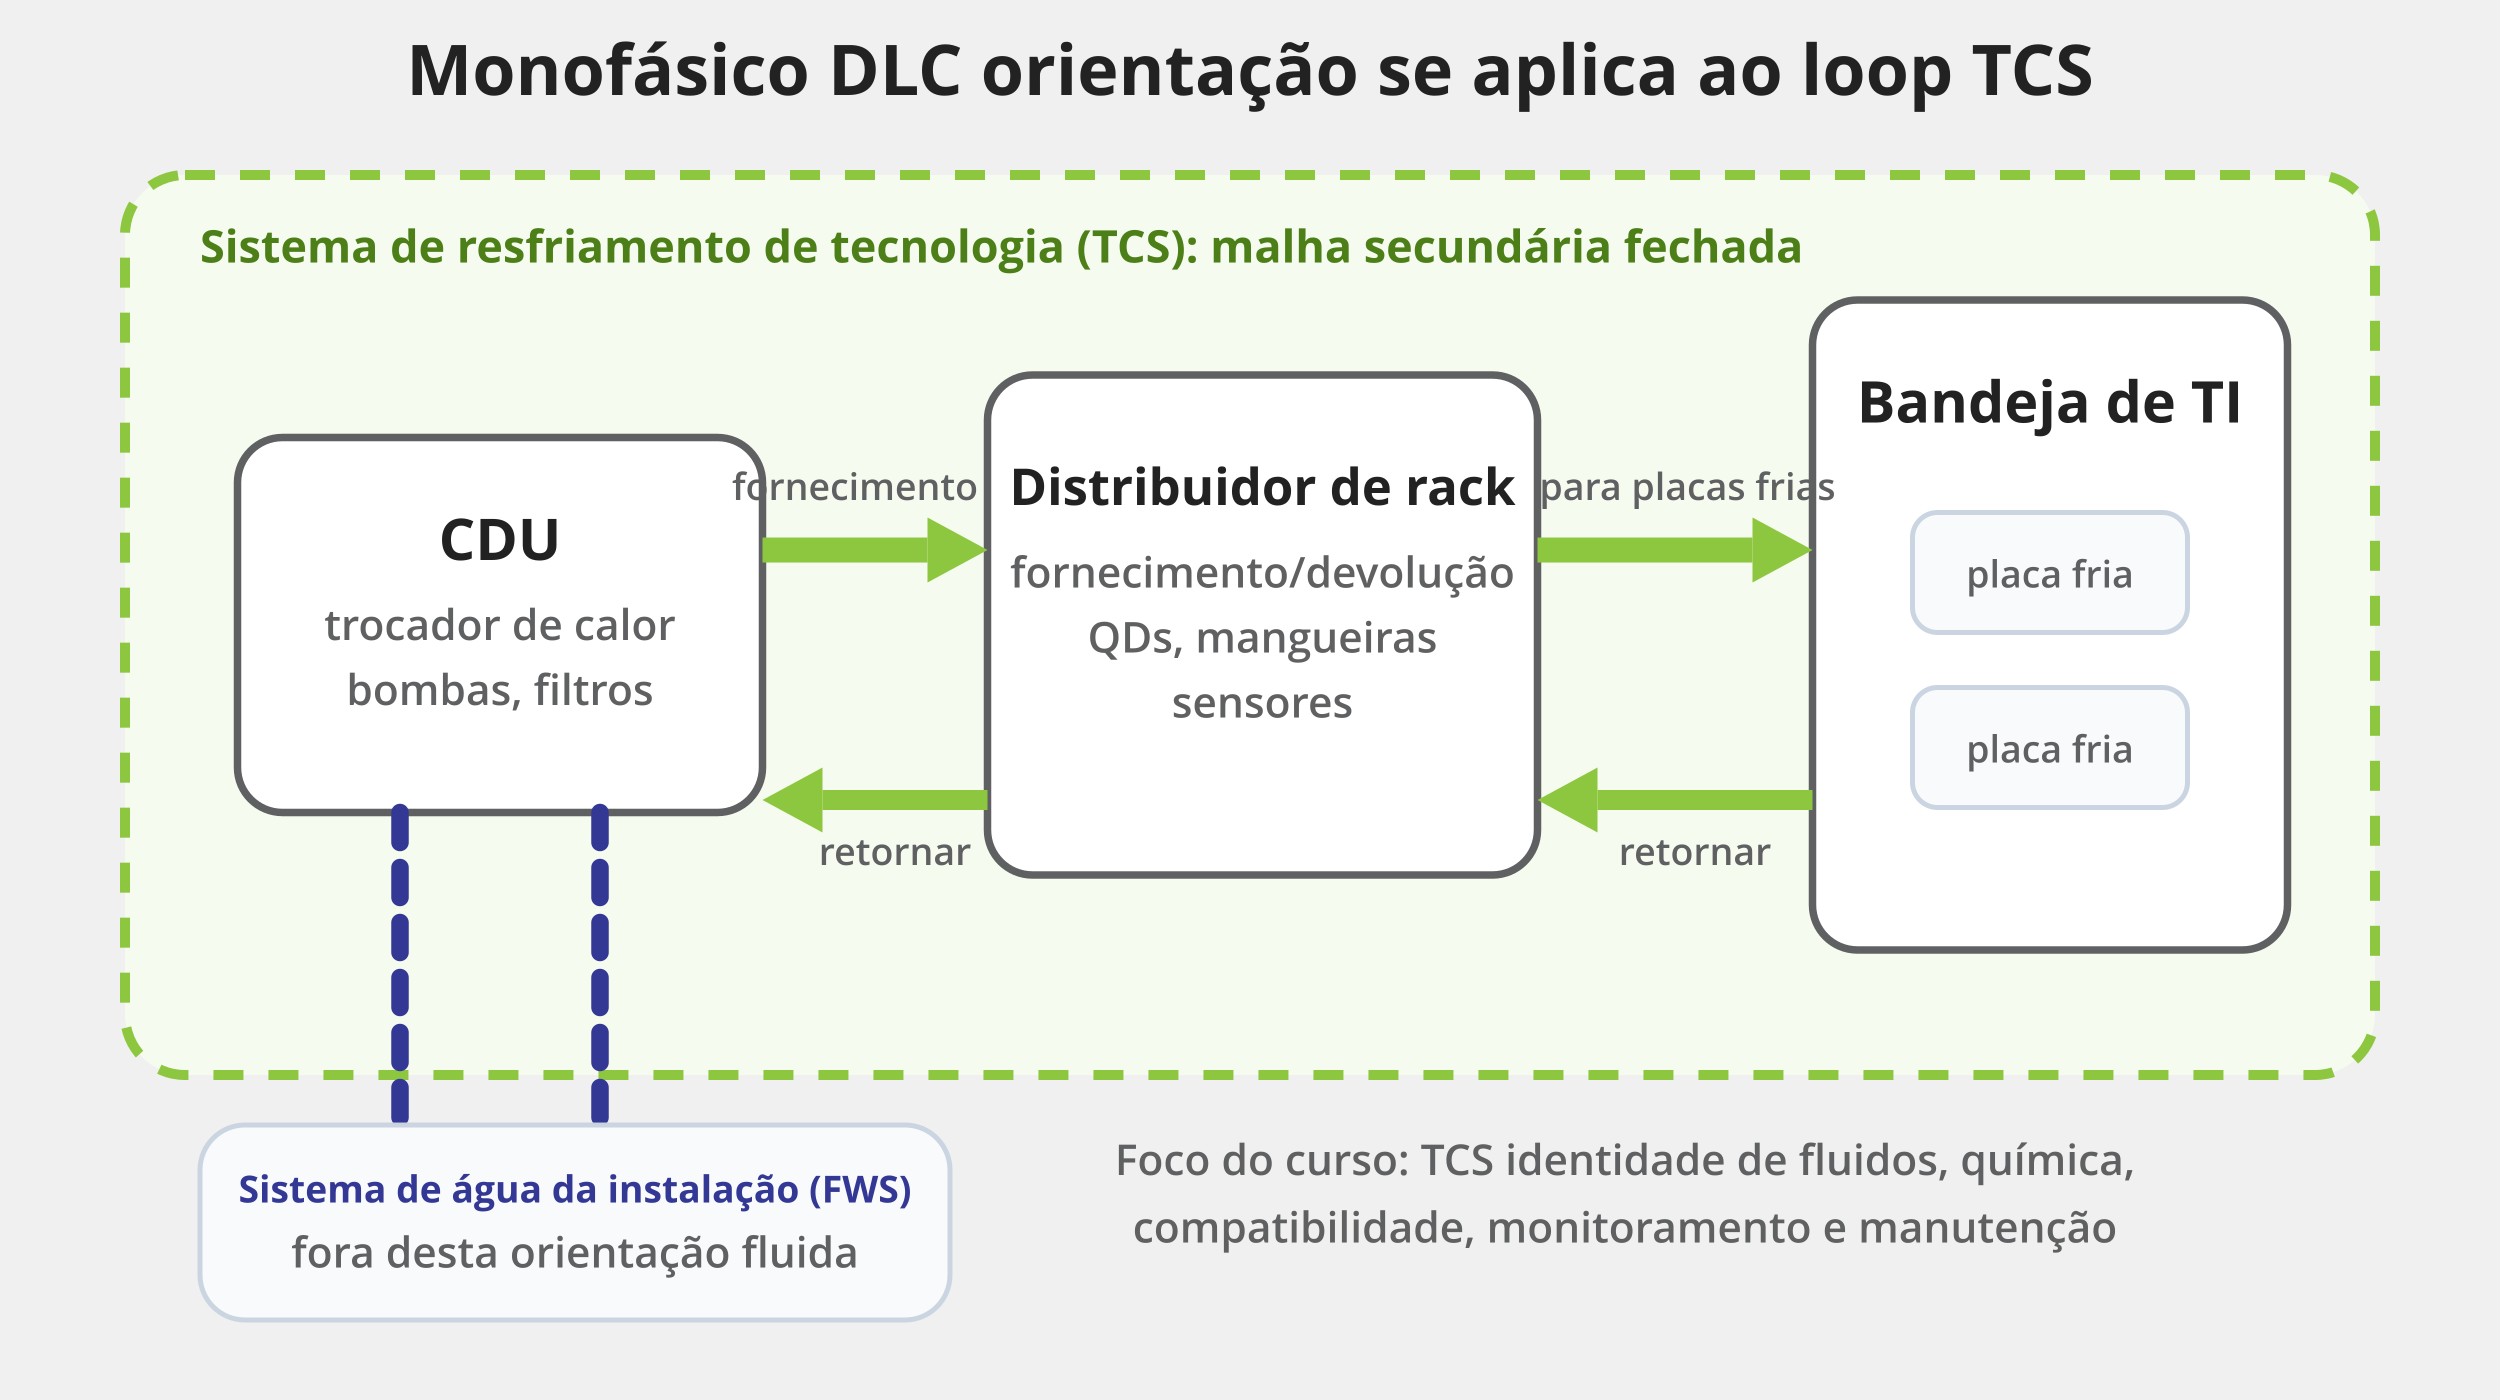
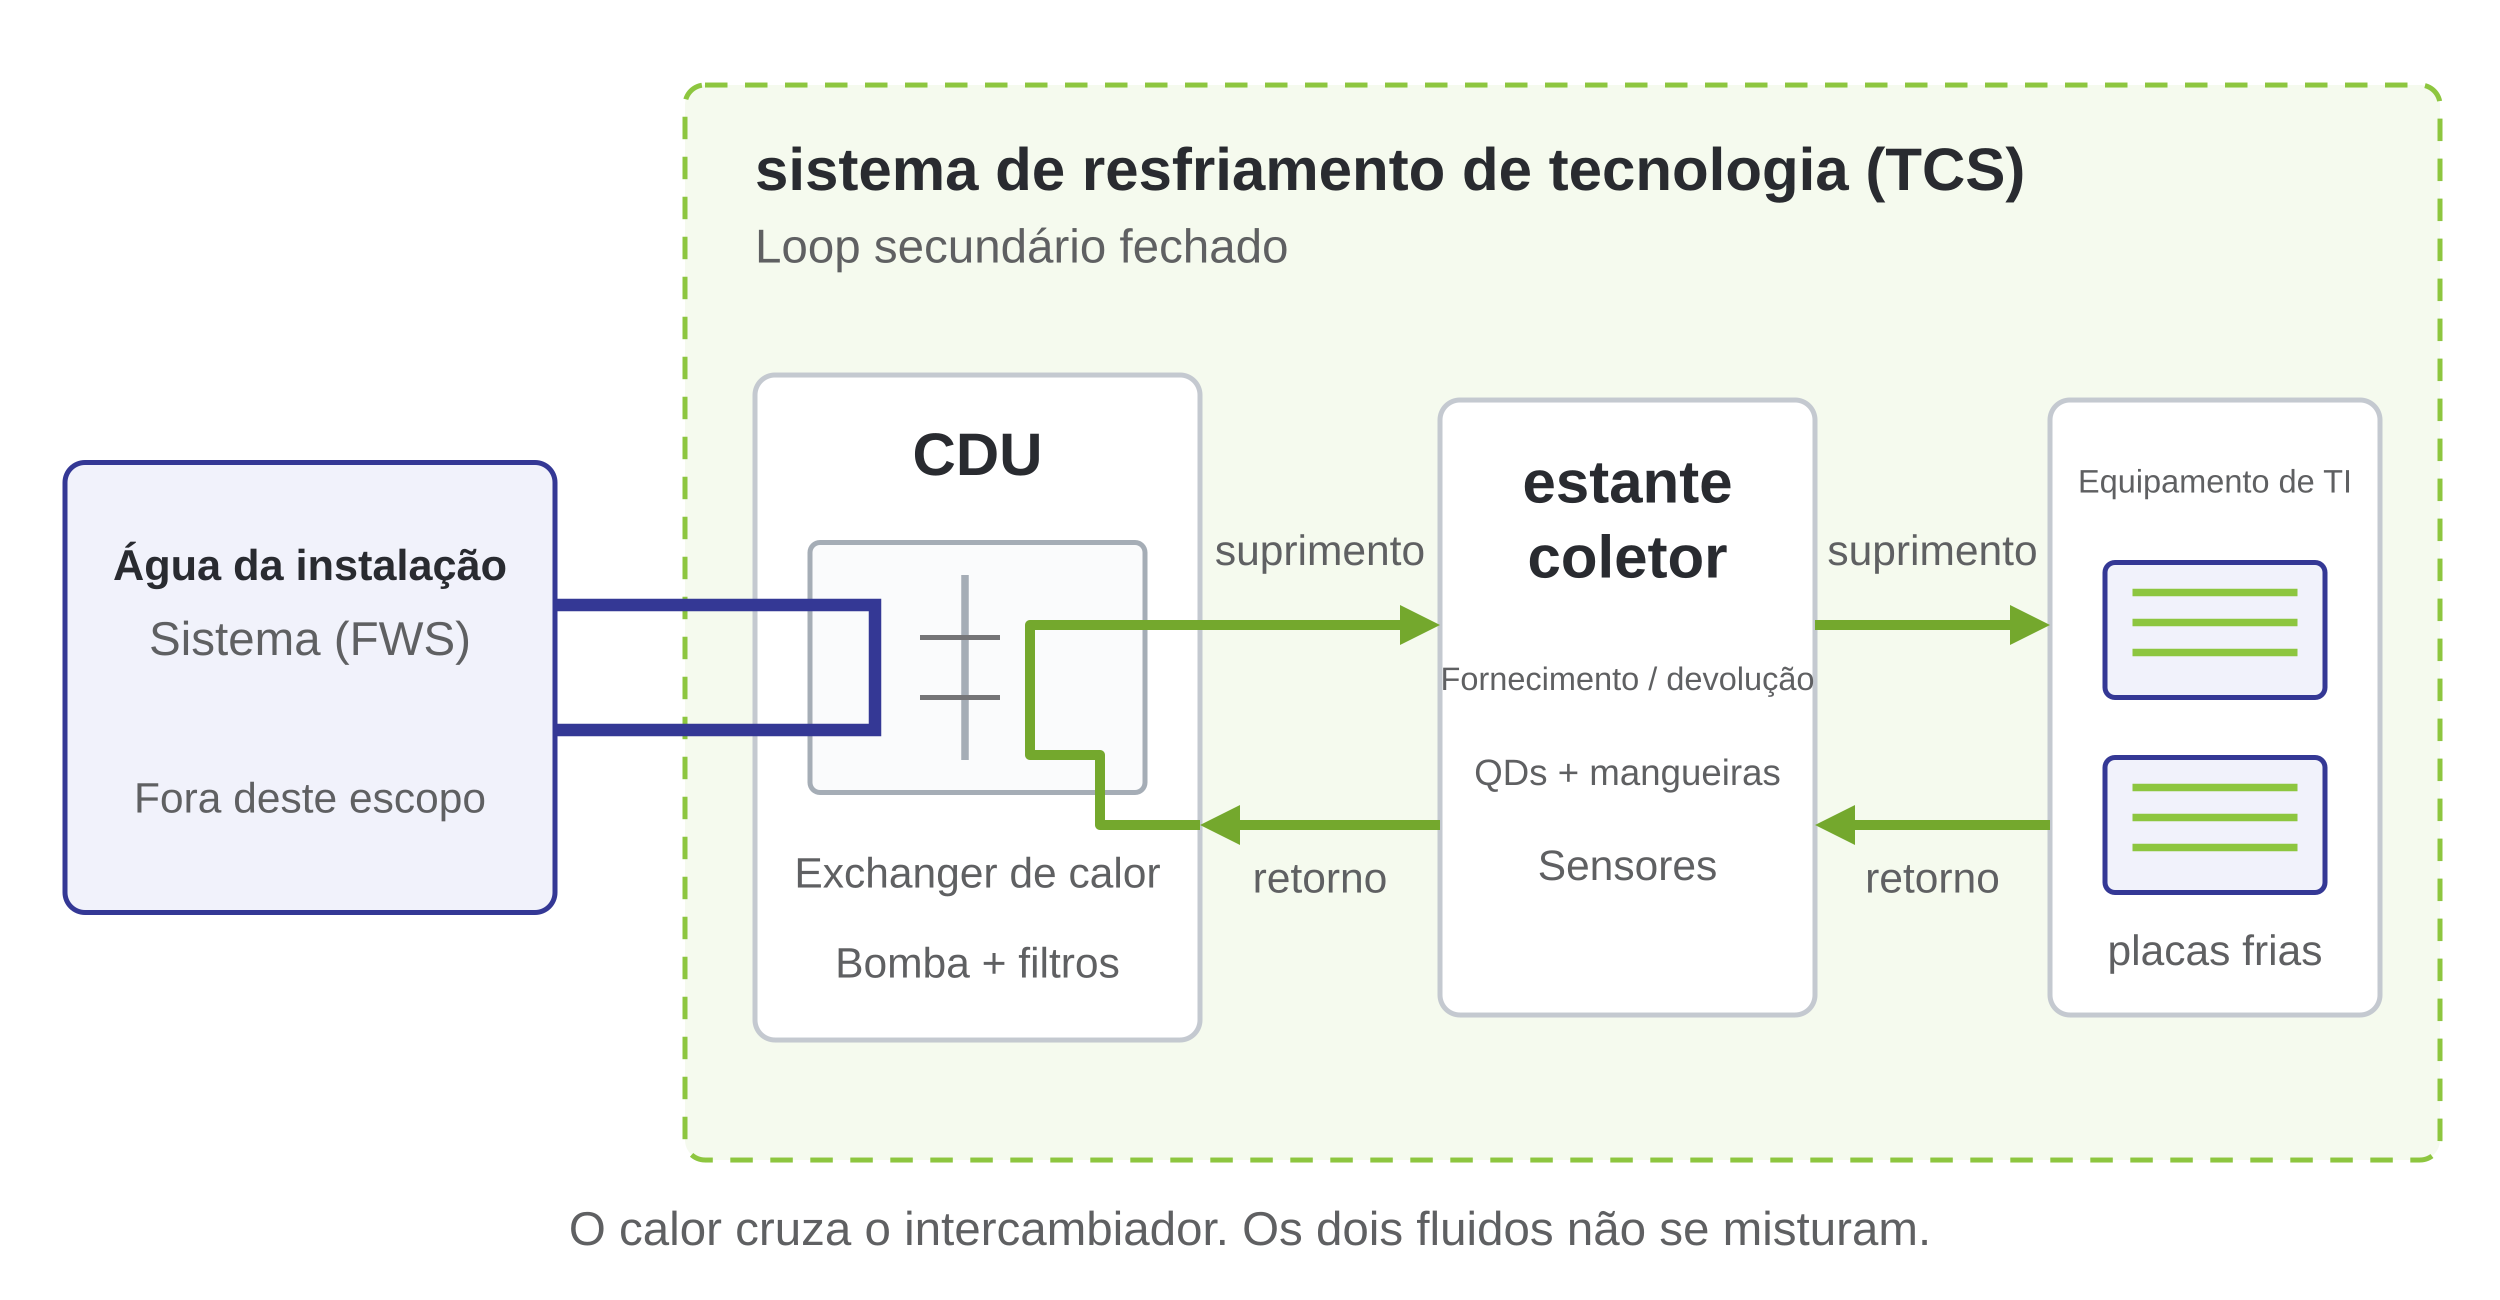
- <svg xmlns="http://www.w3.org/2000/svg" viewBox="0 0 1000 560" role="img" aria-label="sistema de resfriamento de tecnologia loop entre CDU e placas frias">
-   <style>
-     .title{font:700 28px Open Sans,Arial,sans-serif;fill:#222}
-     .label{font:700 23px Open Sans,Arial,sans-serif;fill:#222}
-     .small{font:600 17px Open Sans,Arial,sans-serif;fill:#5f6062}
-     .tiny{font:600 15px Open Sans,Arial,sans-serif;fill:#5f6062}
-     .box{fill:#fff;stroke:#5f6062;stroke-width:3}
-     .soft{fill:#f8fafc;stroke:#cbd5e1;stroke-width:2}
-     .scope{fill:#f6fbef;stroke:#8dc63f;stroke-width:4;stroke-dasharray:12 10}
-     .flow{fill:none;stroke:#8dc63f;stroke-width:10;stroke-linecap:butt;stroke-linejoin:round}
-     .return{fill:none;stroke:#8dc63f;stroke-width:8;stroke-linecap:butt;stroke-linejoin:round}
-     .fwsLine{fill:none;stroke:#343895;stroke-width:7;stroke-linecap:round;stroke-dasharray:12 10}
-     .greenText{font:700 18px Open Sans,Arial,sans-serif;fill:#4d7f18}
-     .blueText{font:700 18px Open Sans,Arial,sans-serif;fill:#343895}
-     .arrowGreen{fill:#8dc63f}
-   </style>
-   <text x="500" y="38" text-anchor="middle" class="title">Monofásico DLC orientação se aplica ao loop TCS</text>
-   <rect x="50" y="70" width="900" height="360" rx="24" class="scope" />
-   <text x="80" y="105" class="greenText">Sistema de resfriamento de tecnologia (TCS): malha secundária fechada</text>
-   <rect x="95" y="175" width="210" height="150" rx="18" class="box" />
-   <text x="200" y="224" text-anchor="middle" class="label">CDU</text>
-   <text x="200" y="256" text-anchor="middle" class="small">trocador de calor</text>
-   <text x="200" y="282" text-anchor="middle" class="small">bombas, filtros</text>
-   <rect x="395" y="150" width="220" height="200" rx="18" class="box" />
-   <text x="505" y="202" text-anchor="middle" class="label" style="font-size: 20.34px;">Distribuidor de rack</text>
-   <text x="505" y="235" text-anchor="middle" class="small">fornecimento/devolução</text>
-   <text x="505" y="261" text-anchor="middle" class="small">QDs, mangueiras</text>
-   <text x="505" y="287" text-anchor="middle" class="small">sensores</text>
-   <rect x="725" y="120" width="190" height="260" rx="18" class="box" />
-   <text x="820" y="169" text-anchor="middle" class="label">Bandeja de TI</text>
-   <rect x="765" y="205" width="110" height="48" rx="10" class="soft" />
-   <text x="820" y="235" text-anchor="middle" class="tiny">placa fria</text>
-   <rect x="765" y="275" width="110" height="48" rx="10" class="soft" />
-   <text x="820" y="305" text-anchor="middle" class="tiny">placa fria</text>
-   <line x1="305" y1="220" x2="371" y2="220" class="flow" />
-   <polygon points="395,220 371,207 371,233" class="arrowGreen" />
-   <text x="342" y="200" text-anchor="middle" class="tiny">fornecimento</text>
-   <line x1="615" y1="220" x2="701" y2="220" class="flow" />
-   <polygon points="725,220 701,207 701,233" class="arrowGreen" />
-   <text x="675" y="200" text-anchor="middle" class="tiny">para placas frias</text>
-   <line x1="725" y1="320" x2="639" y2="320" class="return" />
-   <polygon points="615,320 639,307 639,333" class="arrowGreen" />
-   <text x="678" y="346" text-anchor="middle" class="tiny">retornar</text>
-   <line x1="395" y1="320" x2="329" y2="320" class="return" />
-   <polygon points="305,320 329,307 329,333" class="arrowGreen" />
-   <text x="358" y="346" text-anchor="middle" class="tiny">retornar</text>
-   <line x1="160" y1="325" x2="160" y2="450" class="fwsLine" />
-   <line x1="240" y1="325" x2="240" y2="450" class="fwsLine" />
-   <rect x="80" y="450" width="300" height="78" rx="18" class="soft" />
-   <text x="230" y="481" text-anchor="middle" class="blueText" style="font-size: 14.92px;">Sistema de água da instalação (FWS)</text>
-   <text x="230" y="507" text-anchor="middle" class="small">fora desta orientação fluida</text>
-   <text x="650" y="470" text-anchor="middle" class="small">Foco do curso: TCS identidade de fluidos, química,</text>
-   <text x="650" y="497" text-anchor="middle" class="small">compatibilidade, monitoramento e manutenção</text>
+ <svg xmlns="http://www.w3.org/2000/svg" viewBox="0 0 1000 520" role="img" aria-labelledby="title desc">
+   <style>text{font-family:Arial,Helvetica,sans-serif;letter-spacing:0}.h{font-size:24px;font-weight:700;fill:#292b30}.b{font-size:19px;fill:#5f6062}.s{font-size:17px;fill:#5f6062}.box{fill:#fff;stroke:#c4c9d0;stroke-width:2}.flow{fill:none;stroke:#74a82d;stroke-width:4;stroke-linejoin:round}.arrowhead{fill:#74a82d}</style>
+   <rect width="1000" height="520" fill="#fff" />
+   <rect x="274" y="34" width="702" height="430" rx="8" fill="#f5faee" stroke="#8dc63f" stroke-width="2" stroke-dasharray="9 7" />
+   <text x="302" y="76" class="h">sistema de resfriamento de tecnologia (TCS)</text>
+   <text x="302" y="105" class="b">Loop secundário fechado</text>
+   <rect x="26" y="185" width="196" height="180" rx="8" fill="#f1f2fb" stroke="#343895" stroke-width="2" />
+   <text x="124" y="232" text-anchor="middle" class="h" style="font-size: 17.292px;">Água da instalação</text>
+   <text x="124" y="262" text-anchor="middle" class="b">Sistema (FWS)</text>
+   <text x="124" y="325" text-anchor="middle" class="s">Fora deste escopo</text>
+   <rect x="302" y="150" width="178" height="266" rx="8" class="box" />
+   <text x="391" y="190" text-anchor="middle" class="h">CDU</text>
+   <rect x="324" y="217" width="134" height="100" rx="4" fill="#fafbfc" stroke="#a5adb6" stroke-width="2" />
+   <path d="M222 242 H350 V292 H222" fill="none" stroke="#343895" stroke-width="5" />
+   <path d="M480 250 H412 V302 H440 V330 H480" class="flow" />
+   <path d="M386 230 V304" stroke="#a5adb6" stroke-width="3" />
+   <path d="M368 255 H400 M368 279 H400" stroke="#757577" stroke-width="2" />
+   <text x="391" y="355" text-anchor="middle" class="s">Exchanger de calor</text>
+   <text x="391" y="391" text-anchor="middle" class="s">Bomba + filtros</text>
+   <rect x="576" y="160" width="150" height="246" rx="8" class="box" />
+   <text x="651" y="201" text-anchor="middle" class="h">estante</text>
+   <text x="651" y="231" text-anchor="middle" class="h">coletor</text>
+   <text x="651" y="276" text-anchor="middle" class="s" style="font-size: 13px;">Fornecimento / devolução</text>
+   <text x="651" y="314" text-anchor="middle" class="s" style="font-size: 14.66px;">QDs + mangueiras</text>
+   <text x="651" y="352" text-anchor="middle" class="s">Sensores</text>
+   <rect x="820" y="160" width="132" height="246" rx="8" class="box" />
+   <text x="886" y="197" text-anchor="middle" class="s" style="font-size: 13px;">Equipamento de TI</text>
+   <rect x="842" y="225" width="88" height="54" rx="4" fill="#f1f2fb" stroke="#343895" stroke-width="2" />
+   <path d="M853 237 H919 M853 249 H919 M853 261 H919" stroke="#8dc63f" stroke-width="3" />
+   <rect x="842" y="303" width="88" height="54" rx="4" fill="#f1f2fb" stroke="#343895" stroke-width="2" />
+   <path d="M853 315 H919 M853 327 H919 M853 339 H919" stroke="#8dc63f" stroke-width="3" />
+   <text x="886" y="386" text-anchor="middle" class="s">placas frias</text>
+   <path d="M480 250 H560" class="flow" />
+   <polygon points="576,250 560,242 560,258" class="arrowhead" />
+   <path d="M726 250 H804" class="flow" />
+   <polygon points="820,250 804,242 804,258" class="arrowhead" />
+   <path d="M820 330 H742" class="flow" />
+   <polygon points="726,330 742,322 742,338" class="arrowhead" />
+   <path d="M576 330 H496" class="flow" />
+   <polygon points="480,330 496,322 496,338" class="arrowhead" />
+   <text x="528" y="226" text-anchor="middle" class="s">suprimento</text>
+   <text x="773" y="226" text-anchor="middle" class="s">suprimento</text>
+   <text x="528" y="357" text-anchor="middle" class="s">retorno</text>
+   <text x="773" y="357" text-anchor="middle" class="s">retorno</text>
+   <text x="500" y="498" text-anchor="middle" class="b">O calor cruza o intercambiador. Os dois fluidos não se misturam.</text>
</svg>
